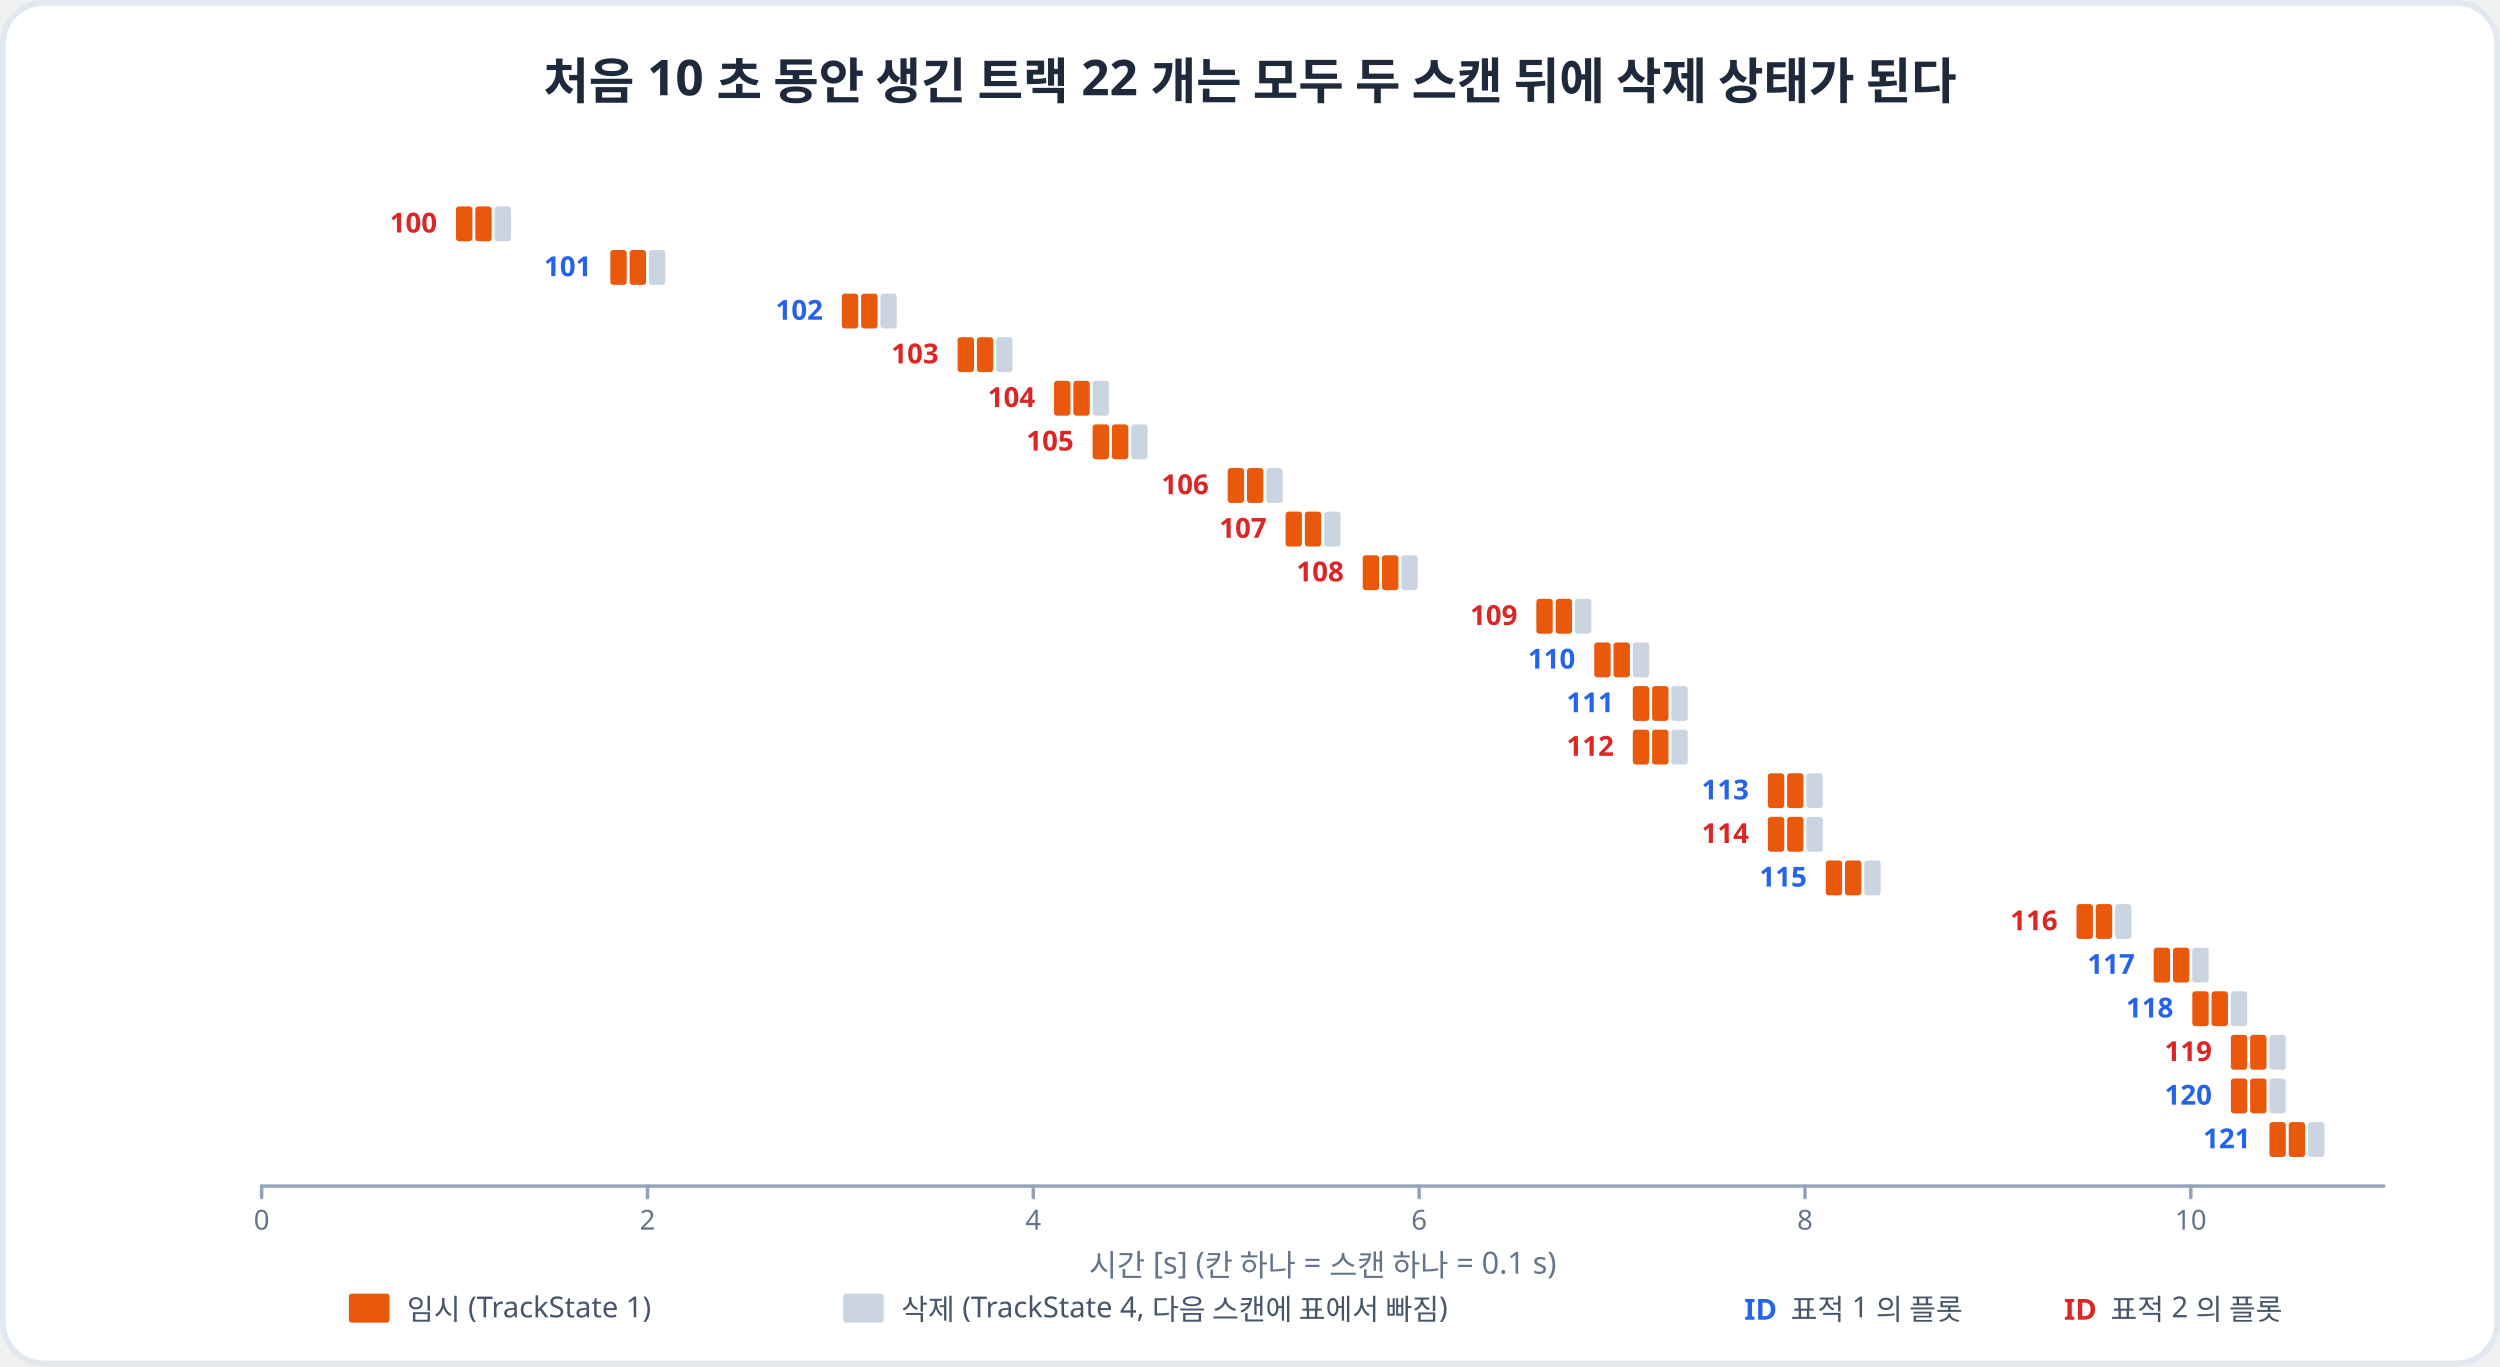
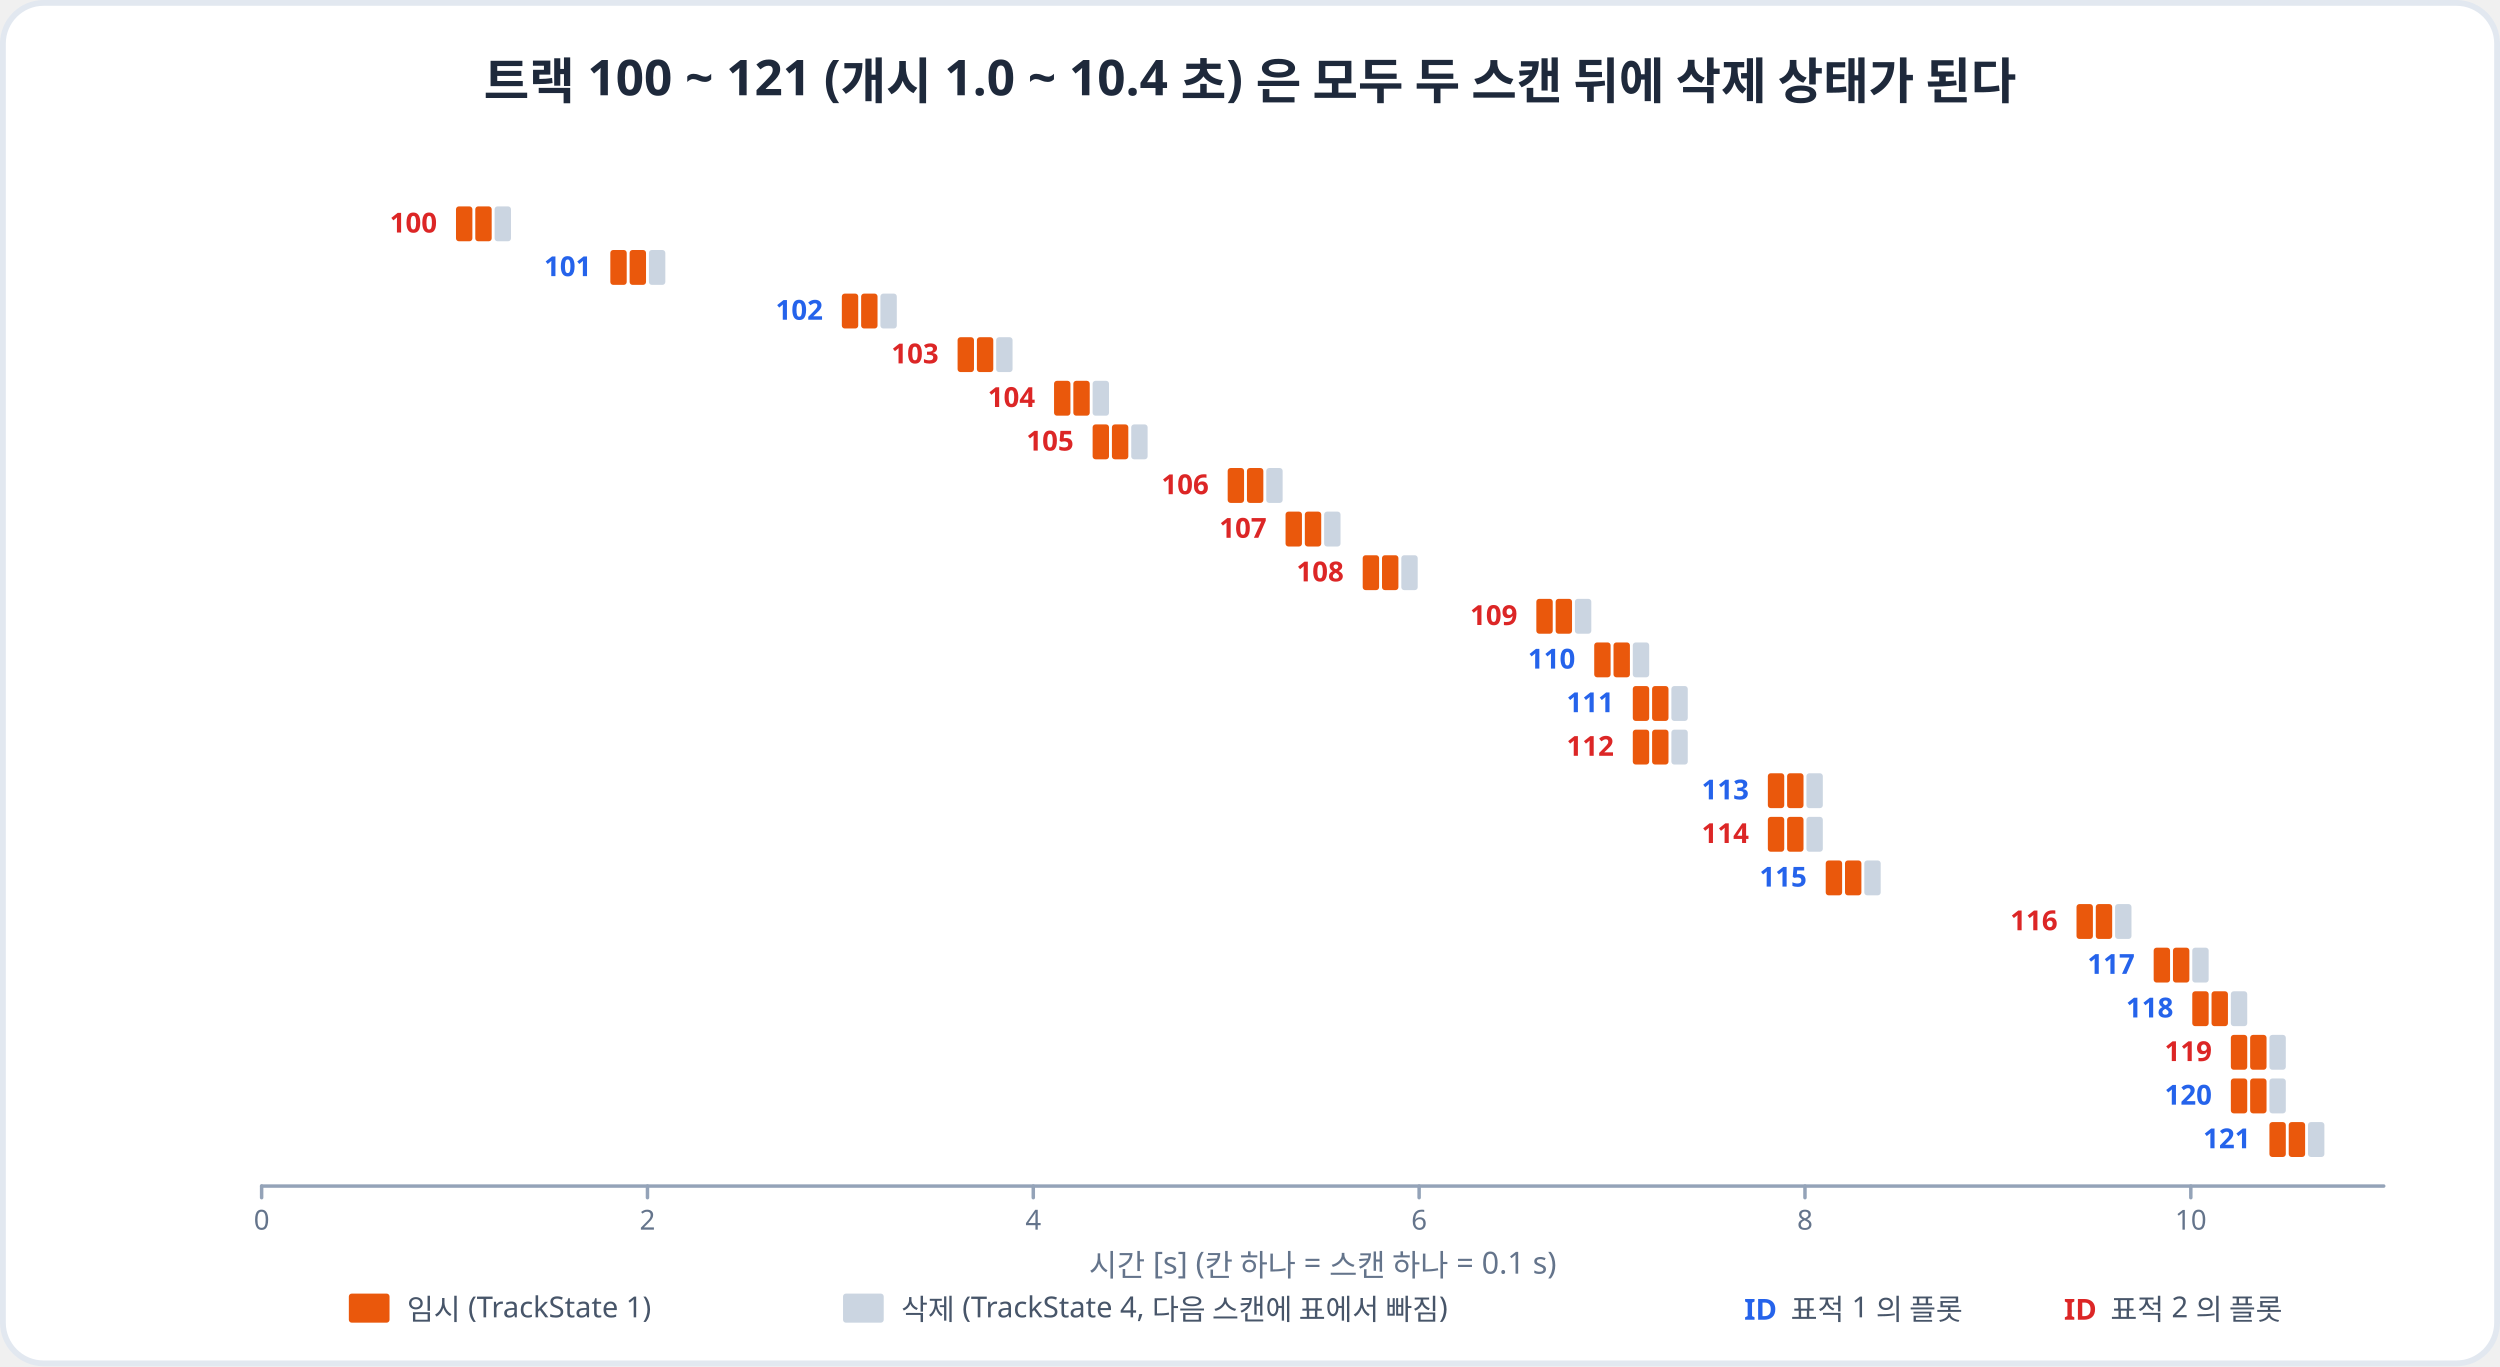
<svg xmlns="http://www.w3.org/2000/svg" width="2580" height="1410" viewBox="0 0 860 470" font-family="Segoe UI, Malgun Gothic, Apple SD Gothic Neo, sans-serif">
  <defs>
    <marker id="ar-mute" viewBox="0 0 10 10" refX="8.5" refY="5" markerWidth="6.5" markerHeight="6.5" orient="auto-start-reverse">
      <path d="M0,0 L10,5 L0,10 z" fill="#64748b" />
    </marker>
    <marker id="ar-blue" viewBox="0 0 10 10" refX="8.5" refY="5" markerWidth="6.5" markerHeight="6.5" orient="auto-start-reverse">
      <path d="M0,0 L10,5 L0,10 z" fill="#2563eb" />
    </marker>
    <marker id="ar-orange" viewBox="0 0 10 10" refX="8.5" refY="5" markerWidth="6.5" markerHeight="6.5" orient="auto-start-reverse">
      <path d="M0,0 L10,5 L0,10 z" fill="#ea580c" />
    </marker>
    <marker id="ar-green" viewBox="0 0 10 10" refX="8.5" refY="5" markerWidth="6.5" markerHeight="6.5" orient="auto-start-reverse">
      <path d="M0,0 L10,5 L0,10 z" fill="#16a34a" />
    </marker>
    <marker id="ar-red" viewBox="0 0 10 10" refX="8.5" refY="5" markerWidth="6.5" markerHeight="6.5" orient="auto-start-reverse">
      <path d="M0,0 L10,5 L0,10 z" fill="#dc2626" />
    </marker>
    <marker id="ar-violet" viewBox="0 0 10 10" refX="8.5" refY="5" markerWidth="6.5" markerHeight="6.5" orient="auto-start-reverse">
      <path d="M0,0 L10,5 L0,10 z" fill="#7c3aed" />
    </marker>
    <marker id="ar-axis" viewBox="0 0 10 10" refX="8.5" refY="5" markerWidth="6.5" markerHeight="6.5" orient="auto-start-reverse">
      <path d="M0,0 L10,5 L0,10 z" fill="#94a3b8" />
    </marker>
    <marker id="ar-sky" viewBox="0 0 10 10" refX="8.5" refY="5" markerWidth="6.5" markerHeight="6.5" orient="auto-start-reverse">
      <path d="M0,0 L10,5 L0,10 z" fill="#0284c7" />
    </marker>
    <marker id="ar-ink" viewBox="0 0 10 10" refX="8.5" refY="5" markerWidth="6.5" markerHeight="6.5" orient="auto-start-reverse">
      <path d="M0,0 L10,5 L0,10 z" fill="#1e293b" />
    </marker>
  </defs>
  <rect x="1" y="1" width="858" height="468" rx="14" fill="#ffffff" stroke="#e2e8f0" stroke-width="2" />
-   <text x="430" y="34" font-size="17" fill="#1e293b" text-anchor="middle" font-weight="700">처음 10 초 동안 생긴 트랙 22 개는 모두 두 스캔 뒤에 삭제 상태가 된다</text>
+   <text x="430" y="34" font-size="17" fill="#1e293b" text-anchor="middle" font-weight="700">트랙 100 ~ 121 (개시 1.0 ~ 10.4 초) 은 모두 두 스캔 뒤에 삭제 상태가 된다</text>
  <text x="150.36" y="80" font-size="9.5" fill="#dc2626" text-anchor="end" font-weight="700">100</text>
  <rect x="156.86" y="71" width="5.64" height="12" rx="1" fill="#ea580c" stroke="none" stroke-width="1.4" />
  <rect x="163.5" y="71" width="5.64" height="12" rx="1" fill="#ea580c" stroke="none" stroke-width="1.4" />
  <rect x="170.14" y="71" width="5.64" height="12" rx="1" fill="#cbd5e1" stroke="none" stroke-width="1.4" />
  <text x="203.45" y="95" font-size="9.5" fill="#2563eb" text-anchor="end" font-weight="700">101</text>
  <rect x="209.95" y="86" width="5.64" height="12" rx="1" fill="#ea580c" stroke="none" stroke-width="1.4" />
  <rect x="216.59" y="86" width="5.64" height="12" rx="1" fill="#ea580c" stroke="none" stroke-width="1.4" />
  <rect x="223.23" y="86" width="5.64" height="12" rx="1" fill="#cbd5e1" stroke="none" stroke-width="1.4" />
  <text x="283.09" y="110" font-size="9.5" fill="#2563eb" text-anchor="end" font-weight="700">102</text>
  <rect x="289.59" y="101" width="5.64" height="12" rx="1" fill="#ea580c" stroke="none" stroke-width="1.4" />
  <rect x="296.23" y="101" width="5.64" height="12" rx="1" fill="#ea580c" stroke="none" stroke-width="1.4" />
  <rect x="302.86" y="101" width="5.64" height="12" rx="1" fill="#cbd5e1" stroke="none" stroke-width="1.4" />
  <text x="322.91" y="125" font-size="9.5" fill="#dc2626" text-anchor="end" font-weight="700">103</text>
  <rect x="329.41" y="116" width="5.64" height="12" rx="1" fill="#ea580c" stroke="none" stroke-width="1.4" />
  <rect x="336.05" y="116" width="5.64" height="12" rx="1" fill="#ea580c" stroke="none" stroke-width="1.4" />
  <rect x="342.68" y="116" width="5.64" height="12" rx="1" fill="#cbd5e1" stroke="none" stroke-width="1.4" />
  <text x="356.09" y="140" font-size="9.5" fill="#dc2626" text-anchor="end" font-weight="700">104</text>
  <rect x="362.59" y="131" width="5.64" height="12" rx="1" fill="#ea580c" stroke="none" stroke-width="1.4" />
  <rect x="369.23" y="131" width="5.64" height="12" rx="1" fill="#ea580c" stroke="none" stroke-width="1.4" />
  <rect x="375.86" y="131" width="5.64" height="12" rx="1" fill="#cbd5e1" stroke="none" stroke-width="1.4" />
  <text x="369.36" y="155" font-size="9.5" fill="#dc2626" text-anchor="end" font-weight="700">105</text>
  <rect x="375.86" y="146" width="5.64" height="12" rx="1" fill="#ea580c" stroke="none" stroke-width="1.4" />
  <rect x="382.5" y="146" width="5.64" height="12" rx="1" fill="#ea580c" stroke="none" stroke-width="1.4" />
  <rect x="389.14" y="146" width="5.64" height="12" rx="1" fill="#cbd5e1" stroke="none" stroke-width="1.4" />
  <text x="415.82" y="170" font-size="9.5" fill="#dc2626" text-anchor="end" font-weight="700">106</text>
  <rect x="422.32" y="161" width="5.64" height="12" rx="1" fill="#ea580c" stroke="none" stroke-width="1.4" />
  <rect x="428.95" y="161" width="5.64" height="12" rx="1" fill="#ea580c" stroke="none" stroke-width="1.4" />
  <rect x="435.59" y="161" width="5.64" height="12" rx="1" fill="#cbd5e1" stroke="none" stroke-width="1.4" />
  <text x="435.73" y="185" font-size="9.5" fill="#dc2626" text-anchor="end" font-weight="700">107</text>
  <rect x="442.23" y="176" width="5.64" height="12" rx="1" fill="#ea580c" stroke="none" stroke-width="1.4" />
  <rect x="448.86" y="176" width="5.64" height="12" rx="1" fill="#ea580c" stroke="none" stroke-width="1.4" />
  <rect x="455.5" y="176" width="5.64" height="12" rx="1" fill="#cbd5e1" stroke="none" stroke-width="1.4" />
  <text x="462.27" y="200" font-size="9.5" fill="#dc2626" text-anchor="end" font-weight="700">108</text>
  <rect x="468.77" y="191" width="5.64" height="12" rx="1" fill="#ea580c" stroke="none" stroke-width="1.4" />
  <rect x="475.41" y="191" width="5.64" height="12" rx="1" fill="#ea580c" stroke="none" stroke-width="1.4" />
  <rect x="482.05" y="191" width="5.64" height="12" rx="1" fill="#cbd5e1" stroke="none" stroke-width="1.4" />
  <text x="522" y="215" font-size="9.5" fill="#dc2626" text-anchor="end" font-weight="700">109</text>
  <rect x="528.5" y="206" width="5.64" height="12" rx="1" fill="#ea580c" stroke="none" stroke-width="1.4" />
  <rect x="535.14" y="206" width="5.64" height="12" rx="1" fill="#ea580c" stroke="none" stroke-width="1.4" />
  <rect x="541.77" y="206" width="5.64" height="12" rx="1" fill="#cbd5e1" stroke="none" stroke-width="1.4" />
  <text x="541.91" y="230" font-size="9.5" fill="#2563eb" text-anchor="end" font-weight="700">110</text>
  <rect x="548.41" y="221" width="5.64" height="12" rx="1" fill="#ea580c" stroke="none" stroke-width="1.4" />
  <rect x="555.05" y="221" width="5.64" height="12" rx="1" fill="#ea580c" stroke="none" stroke-width="1.4" />
  <rect x="561.68" y="221" width="5.64" height="12" rx="1" fill="#cbd5e1" stroke="none" stroke-width="1.4" />
  <text x="555.18" y="245" font-size="9.5" fill="#2563eb" text-anchor="end" font-weight="700">111</text>
  <rect x="561.68" y="236" width="5.64" height="12" rx="1" fill="#ea580c" stroke="none" stroke-width="1.4" />
  <rect x="568.32" y="236" width="5.64" height="12" rx="1" fill="#ea580c" stroke="none" stroke-width="1.4" />
  <rect x="574.95" y="236" width="5.64" height="12" rx="1" fill="#cbd5e1" stroke="none" stroke-width="1.4" />
  <text x="555.18" y="260" font-size="9.5" fill="#dc2626" text-anchor="end" font-weight="700">112</text>
  <rect x="561.68" y="251" width="5.64" height="12" rx="1" fill="#ea580c" stroke="none" stroke-width="1.4" />
  <rect x="568.32" y="251" width="5.64" height="12" rx="1" fill="#ea580c" stroke="none" stroke-width="1.4" />
  <rect x="574.95" y="251" width="5.64" height="12" rx="1" fill="#cbd5e1" stroke="none" stroke-width="1.4" />
  <text x="601.64" y="275" font-size="9.5" fill="#2563eb" text-anchor="end" font-weight="700">113</text>
  <rect x="608.14" y="266" width="5.64" height="12" rx="1" fill="#ea580c" stroke="none" stroke-width="1.4" />
  <rect x="614.77" y="266" width="5.64" height="12" rx="1" fill="#ea580c" stroke="none" stroke-width="1.4" />
  <rect x="621.41" y="266" width="5.64" height="12" rx="1" fill="#cbd5e1" stroke="none" stroke-width="1.4" />
  <text x="601.64" y="290" font-size="9.5" fill="#dc2626" text-anchor="end" font-weight="700">114</text>
  <rect x="608.14" y="281" width="5.64" height="12" rx="1" fill="#ea580c" stroke="none" stroke-width="1.4" />
  <rect x="614.77" y="281" width="5.64" height="12" rx="1" fill="#ea580c" stroke="none" stroke-width="1.4" />
  <rect x="621.41" y="281" width="5.64" height="12" rx="1" fill="#cbd5e1" stroke="none" stroke-width="1.4" />
  <text x="621.55" y="305" font-size="9.5" fill="#2563eb" text-anchor="end" font-weight="700">115</text>
  <rect x="628.05" y="296" width="5.64" height="12" rx="1" fill="#ea580c" stroke="none" stroke-width="1.4" />
  <rect x="634.68" y="296" width="5.64" height="12" rx="1" fill="#ea580c" stroke="none" stroke-width="1.4" />
  <rect x="641.32" y="296" width="5.64" height="12" rx="1" fill="#cbd5e1" stroke="none" stroke-width="1.4" />
  <text x="707.82" y="320" font-size="9.5" fill="#dc2626" text-anchor="end" font-weight="700">116</text>
  <rect x="714.32" y="311" width="5.64" height="12" rx="1" fill="#ea580c" stroke="none" stroke-width="1.4" />
  <rect x="720.95" y="311" width="5.64" height="12" rx="1" fill="#ea580c" stroke="none" stroke-width="1.4" />
  <rect x="727.59" y="311" width="5.64" height="12" rx="1" fill="#cbd5e1" stroke="none" stroke-width="1.4" />
  <text x="734.36" y="335" font-size="9.5" fill="#2563eb" text-anchor="end" font-weight="700">117</text>
  <rect x="740.86" y="326" width="5.64" height="12" rx="1" fill="#ea580c" stroke="none" stroke-width="1.4" />
  <rect x="747.5" y="326" width="5.64" height="12" rx="1" fill="#ea580c" stroke="none" stroke-width="1.4" />
  <rect x="754.14" y="326" width="5.64" height="12" rx="1" fill="#cbd5e1" stroke="none" stroke-width="1.4" />
  <text x="747.64" y="350" font-size="9.5" fill="#2563eb" text-anchor="end" font-weight="700">118</text>
  <rect x="754.14" y="341" width="5.64" height="12" rx="1" fill="#ea580c" stroke="none" stroke-width="1.4" />
  <rect x="760.77" y="341" width="5.64" height="12" rx="1" fill="#ea580c" stroke="none" stroke-width="1.4" />
  <rect x="767.41" y="341" width="5.64" height="12" rx="1" fill="#cbd5e1" stroke="none" stroke-width="1.4" />
  <text x="760.91" y="365" font-size="9.5" fill="#dc2626" text-anchor="end" font-weight="700">119</text>
  <rect x="767.41" y="356" width="5.64" height="12" rx="1" fill="#ea580c" stroke="none" stroke-width="1.4" />
  <rect x="774.05" y="356" width="5.64" height="12" rx="1" fill="#ea580c" stroke="none" stroke-width="1.4" />
  <rect x="780.68" y="356" width="5.64" height="12" rx="1" fill="#cbd5e1" stroke="none" stroke-width="1.4" />
  <text x="760.91" y="380" font-size="9.5" fill="#2563eb" text-anchor="end" font-weight="700">120</text>
  <rect x="767.41" y="371" width="5.64" height="12" rx="1" fill="#ea580c" stroke="none" stroke-width="1.4" />
  <rect x="774.05" y="371" width="5.64" height="12" rx="1" fill="#ea580c" stroke="none" stroke-width="1.4" />
  <rect x="780.68" y="371" width="5.64" height="12" rx="1" fill="#cbd5e1" stroke="none" stroke-width="1.4" />
  <text x="774.18" y="395" font-size="9.5" fill="#2563eb" text-anchor="end" font-weight="700">121</text>
  <rect x="780.68" y="386" width="5.64" height="12" rx="1" fill="#ea580c" stroke="none" stroke-width="1.4" />
  <rect x="787.32" y="386" width="5.64" height="12" rx="1" fill="#ea580c" stroke="none" stroke-width="1.4" />
  <rect x="793.95" y="386" width="5.64" height="12" rx="1" fill="#cbd5e1" stroke="none" stroke-width="1.4" />
  <line x1="90" y1="408" x2="820" y2="408" stroke="#94a3b8" stroke-width="1.2" stroke-linecap="round" />
  <line x1="90" y1="408" x2="90" y2="412" stroke="#94a3b8" stroke-width="1.2" stroke-linecap="round" />
  <text x="90" y="423" font-size="9.5" fill="#64748b" text-anchor="middle">0</text>
  <line x1="222.73" y1="408" x2="222.73" y2="412" stroke="#94a3b8" stroke-width="1.2" stroke-linecap="round" />
  <text x="222.73" y="423" font-size="9.5" fill="#64748b" text-anchor="middle">2</text>
  <line x1="355.45" y1="408" x2="355.45" y2="412" stroke="#94a3b8" stroke-width="1.2" stroke-linecap="round" />
  <text x="355.45" y="423" font-size="9.5" fill="#64748b" text-anchor="middle">4</text>
  <line x1="488.18" y1="408" x2="488.18" y2="412" stroke="#94a3b8" stroke-width="1.2" stroke-linecap="round" />
  <text x="488.18" y="423" font-size="9.5" fill="#64748b" text-anchor="middle">6</text>
  <line x1="620.91" y1="408" x2="620.91" y2="412" stroke="#94a3b8" stroke-width="1.2" stroke-linecap="round" />
  <text x="620.91" y="423" font-size="9.5" fill="#64748b" text-anchor="middle">8</text>
  <line x1="753.64" y1="408" x2="753.64" y2="412" stroke="#94a3b8" stroke-width="1.2" stroke-linecap="round" />
  <text x="753.64" y="423" font-size="9.5" fill="#64748b" text-anchor="middle">10</text>
  <text x="455" y="439" font-size="10.5" fill="#64748b" text-anchor="middle">시간 [s]  (칸 하나 = 스캔 하나 = 0.1 s)</text>
  <rect x="120" y="445" width="14" height="10" rx="1" fill="#ea580c" stroke="none" stroke-width="1.4" />
  <text x="140" y="454" font-size="10" fill="#475569" text-anchor="start">임시 (TrackState 1)</text>
  <rect x="290" y="445" width="14" height="10" rx="1" fill="#cbd5e1" stroke="none" stroke-width="1.4" />
  <text x="310" y="454" font-size="10" fill="#475569" text-anchor="start">삭제 (TrackState 4, 다음 스캔에 표에서 빠짐)</text>
  <text x="600" y="454" font-size="10" fill="#2563eb" text-anchor="start" font-weight="700">ID</text>
  <text x="616" y="454" font-size="10" fill="#475569" text-anchor="start">표적 1 의 플롯</text>
  <text x="710" y="454" font-size="10" fill="#dc2626" text-anchor="start" font-weight="700">ID</text>
  <text x="726" y="454" font-size="10" fill="#475569" text-anchor="start">표적 2 의 플롯</text>
</svg>
